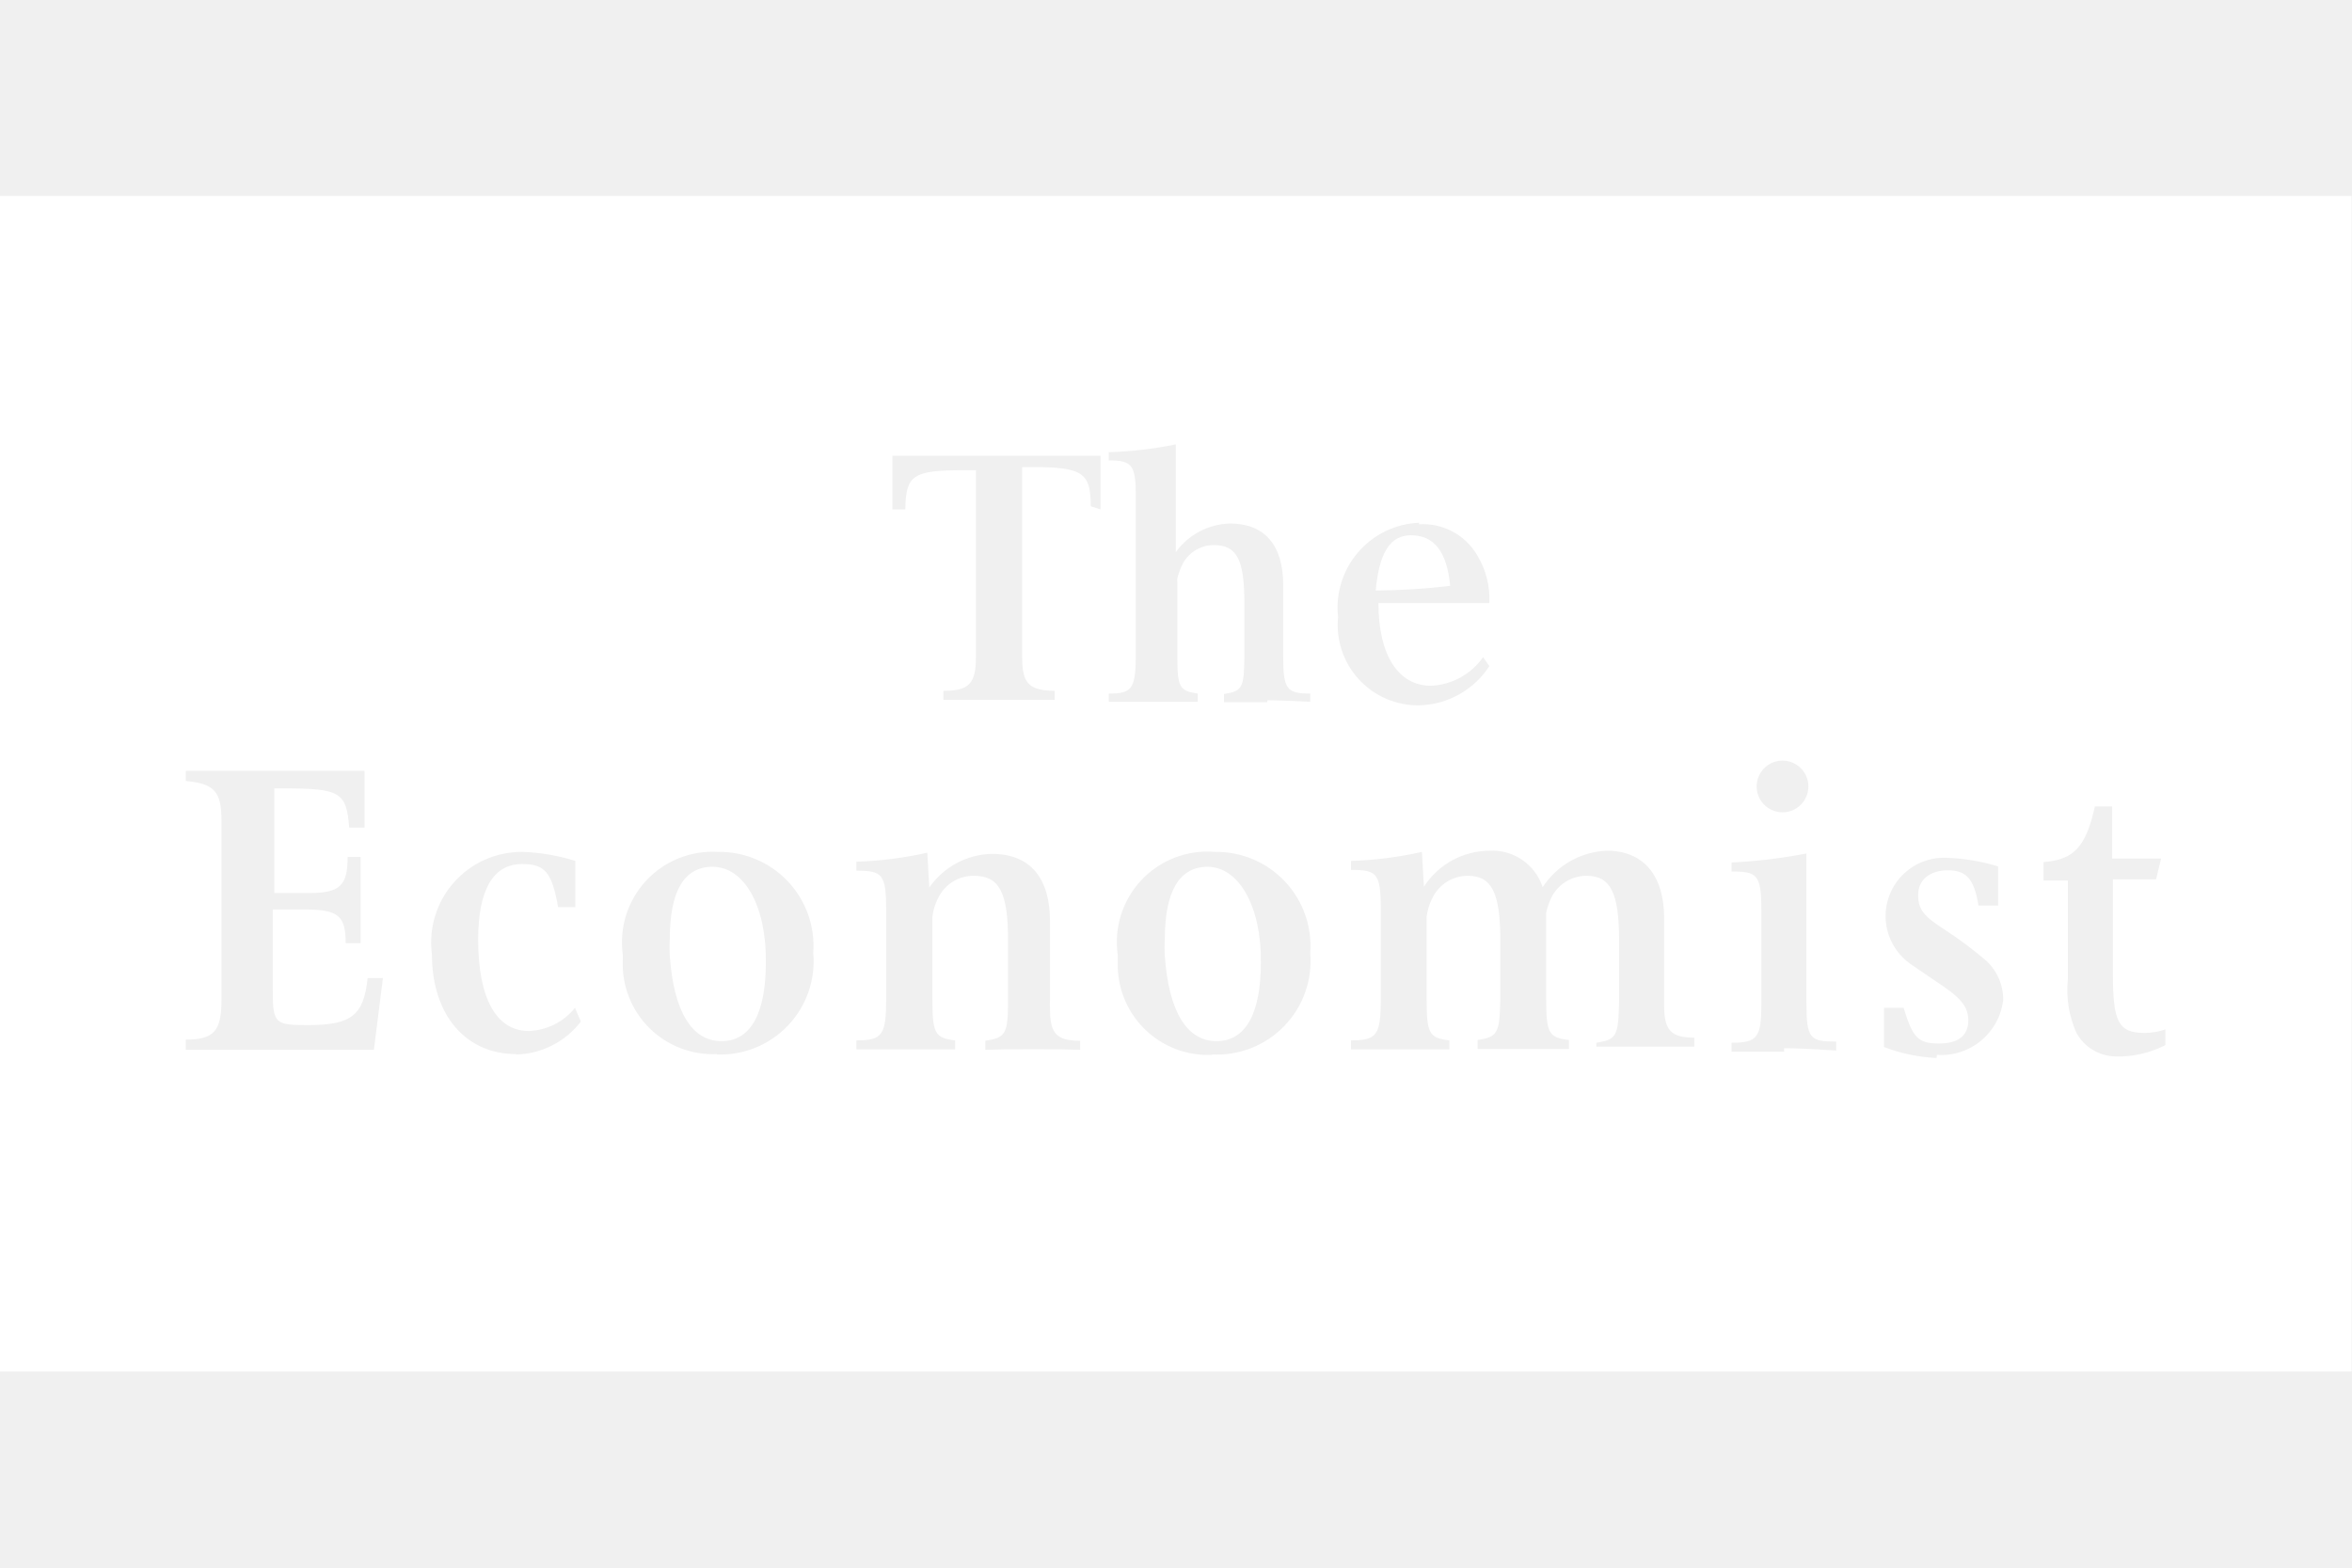
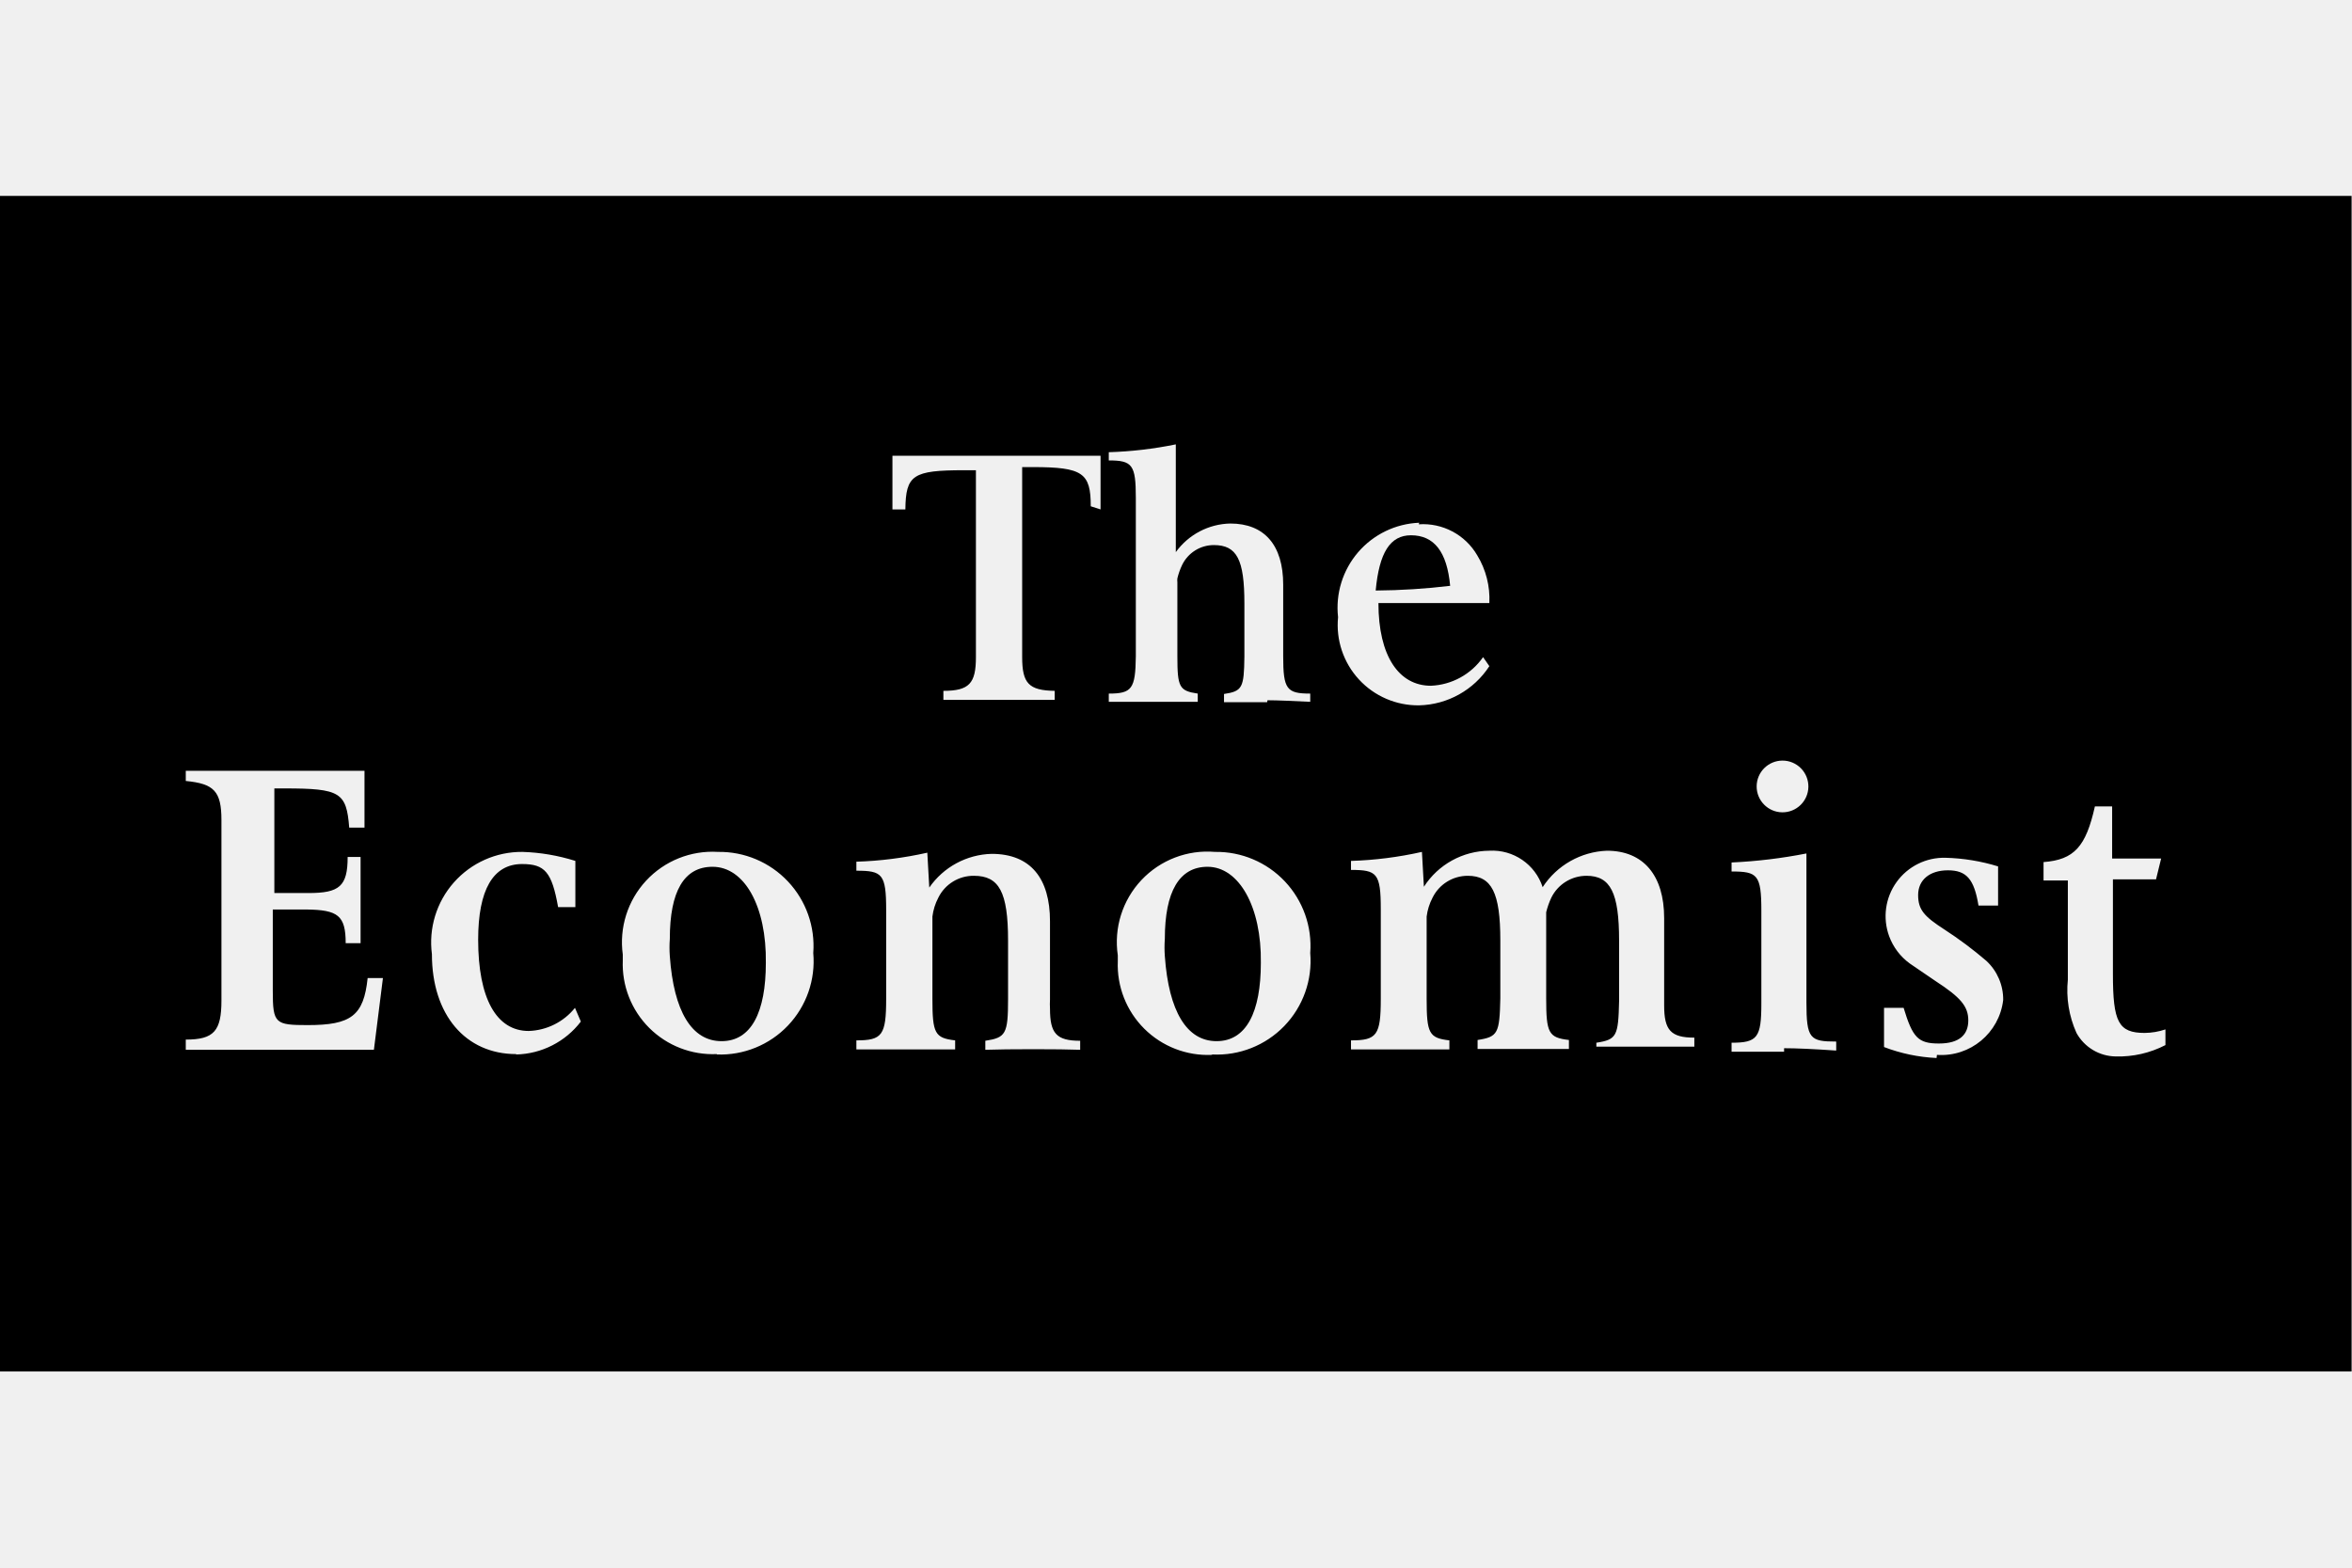
<svg xmlns="http://www.w3.org/2000/svg" viewBox="0 0 60.01 40">
  <defs>
-     <style>.a{fill:#fff;}</style>
+     <style>.a{fill:#000}</style>
  </defs>
-   <path class="a" d="M36,13.66c-.53,0-.81.44-.9,1.41A16.9,16.9,0,0,0,37,14.95C36.92,14.08,36.59,13.66,36,13.66Z" />
-   <path class="a" d="M0,5V35H60V5ZM45.48,19.41a.66.66,0,0,1,.66.67.66.66,0,1,1-.66-.67ZM9.54,26.79H8.78l-2.41,0H4.74l0-.26c.72,0,.91-.22.91-1V20.93c0-.74-.19-.93-.91-1l0-.26,1.52,0,2.41,0h.63l0,1.45-.39,0c-.07-.9-.23-1-1.65-1H7v2.67h.42l.45,0c.79,0,1-.17,1-.92h.33c0,.59,0,.91,0,1.2s0,.56,0,1H8.82c0-.71-.2-.85-1-.86H7.33l-.37,0v2.08c0,.83.06.87.89.87,1.11,0,1.43-.24,1.53-1.2l.39,0Zm3.63.11c-1.29,0-2.15-1-2.15-2.55a2.31,2.31,0,0,1,2.31-2.61,5.09,5.09,0,0,1,1.35.23l0,1.18-.44,0c-.16-.9-.34-1.1-.92-1.1h0c-.74,0-1.12.66-1.12,1.93,0,1.49.46,2.33,1.29,2.33a1.58,1.58,0,0,0,1.18-.59l.15.35A2.14,2.14,0,0,1,13.17,26.91Zm5.12,0h0a2.3,2.3,0,0,1-2.4-2.39v-.15a2.31,2.31,0,0,1,2.43-2.62,2.4,2.4,0,0,1,2.43,2.58A2.38,2.38,0,0,1,18.29,26.91Zm6.85-.11h0l0-.23c.52-.08.58-.17.58-1.06V24c0-1.24-.23-1.65-.87-1.65a1,1,0,0,0-.91.56,1.38,1.38,0,0,0-.15.48v2.1c0,.88.06,1,.58,1.06l0,.23c-.53,0-1.94,0-2.52,0l0-.23c.66,0,.76-.13.76-1.06V23.22c0-.92-.1-1-.76-1l0-.23a9.57,9.57,0,0,0,1.81-.23l.05.89a2,2,0,0,1,1.59-.86c1,0,1.49.63,1.49,1.72v2a1.86,1.86,0,0,0,0,.23c0,.63.16.82.77.82l0,.23C27.07,26.77,25.67,26.77,25.14,26.79Zm2.69-13.87c0-.85-.2-1-1.48-1h-.27v4.85c0,.67.17.85.83.86l0,.23H24.07l0-.23c.66,0,.83-.19.83-.86V12H24.6c-1.31,0-1.49.12-1.5,1l-.33,0,0-1.37,2.7,0,2.61,0,0,1.37Zm3.09,14h0a2.3,2.3,0,0,1-2.4-2.39v-.15A2.31,2.31,0,0,1,31,21.74a2.4,2.4,0,0,1,2.43,2.58A2.39,2.39,0,0,1,30.93,26.91Zm1.41-9-1.1,0,0-.21c.47-.07.51-.16.52-.95V15.4c0-1.12-.19-1.49-.78-1.49a.9.9,0,0,0-.81.51,1.72,1.72,0,0,0-.12.34.42.42,0,0,0,0,.1v1.89c0,.79.05.88.52.95l0,.21-1.11,0-1.16,0,0-.21c.59,0,.68-.12.69-.95V12.7c0-.84-.09-.95-.69-.95l0-.21a10,10,0,0,0,1.71-.2v2.75a1.76,1.76,0,0,1,1.39-.73c.87,0,1.35.55,1.35,1.56v1.83c0,.84.09.95.69.95l0,.21C33,17.89,32.59,17.87,32.34,17.87Zm3.87-4.54a1.6,1.6,0,0,1,1.49.79A2.14,2.14,0,0,1,38,15.39l-2.83,0c0,1.35.52,2.11,1.34,2.11a1.71,1.71,0,0,0,1.33-.73L38,17a2.2,2.2,0,0,1-1.79,1,2.05,2.05,0,0,1-2.07-2.25A2.17,2.17,0,0,1,36.21,13.34Zm4.53,13.46h0l0-.23c.52-.08.56-.17.58-1.06V24c0-1.22-.22-1.65-.83-1.65a1,1,0,0,0-.9.56,2,2,0,0,0-.13.37c0,.05,0,.09,0,.1v2.1c0,.88.06,1,.58,1.06l0,.23c-.53,0-1.82,0-2.33,0l0-.23c.52-.08.56-.17.58-1.06V24c0-1.22-.22-1.65-.83-1.65a1,1,0,0,0-.9.56,1.44,1.44,0,0,0-.15.48v2.1c0,.88.06,1,.58,1.06l0,.23c-.52,0-1.93,0-2.51,0l0-.23c.66,0,.76-.13.76-1.06V23.2c0-.92-.1-1-.76-1l0-.23a9.57,9.57,0,0,0,1.81-.23l.05.89A2,2,0,0,1,38,21.71a1.35,1.35,0,0,1,1.36.93A2.05,2.05,0,0,1,41,21.71c.93,0,1.46.63,1.46,1.72v2c0,.08,0,.16,0,.23,0,.63.17.82.77.82l0,.23c-.6,0-2,0-2.51,0Zm4.79,0h0l-1.34,0,0-.23c.66,0,.76-.13.76-1V23.24c0-.92-.1-1-.76-1l0-.23a13.14,13.14,0,0,0,1.91-.23v3.8c0,.93.09,1,.76,1l0,.23C46.27,26.77,45.83,26.75,45.52,26.75Zm3.89.16a4.33,4.33,0,0,1-1.34-.28l0-1,.5,0c.23.76.37.91.9.91s.75-.23.75-.59-.2-.59-.83-1l-.66-.45a1.51,1.51,0,0,1-.53-.7,1.49,1.49,0,0,1,1.44-2,5.06,5.06,0,0,1,1.34.22l0,1-.5,0c-.11-.68-.31-.9-.78-.9s-.76.25-.76.63.16.55.67.88a9.74,9.74,0,0,1,1.07.8,1.34,1.34,0,0,1,.43,1A1.59,1.59,0,0,1,49.42,26.92Zm5.84-.33a2.63,2.63,0,0,1-1.27.29,1.16,1.16,0,0,1-1-.6A2.66,2.66,0,0,1,52.76,25V22.47h-.62V22c.78-.06,1.08-.39,1.31-1.42h.44v1.33h1.25l-.13.53h-1.1v2.42c0,1.22.14,1.5.81,1.5a1.68,1.68,0,0,0,.53-.09Z" />
-   <path class="a" d="M18.18,22.12c-.73,0-1.09.63-1.09,1.84a3.27,3.27,0,0,0,0,.44c.1,1.41.56,2.17,1.32,2.17s1.13-.74,1.13-2C19.56,23.14,19,22.12,18.18,22.12Z" />
-   <path class="a" d="M30.81,22.12c-.72,0-1.09.63-1.09,1.84a3.27,3.27,0,0,0,0,.44c.1,1.41.56,2.17,1.32,2.17s1.13-.74,1.13-2C32.19,23.14,31.61,22.12,30.81,22.12Z" />
+   <path d="M36 13.66c-.53 0-.81.44-.9 1.41a17 17 0 0 0 1.9-.12c-.08-.87-.41-1.29-1-1.29" class="a" />
+   <path d="M0 5v30h60V5Zm45.48 14.41a.66.66 0 0 1 .66.67.66.66 0 1 1-.66-.67M9.54 26.79h-4.8v-.26c.72 0 .91-.22.91-1v-4.6c0-.74-.19-.93-.91-1v-.26H9.3v1.45h-.39c-.07-.9-.23-1-1.65-1H7v2.67h.87c.79 0 1-.17 1-.92h.33v2.2h-.38c0-.71-.2-.85-1-.86h-.86v2.08c0 .83.06.87.89.87 1.11 0 1.43-.24 1.53-1.2h.39Zm3.63.11c-1.29 0-2.15-1-2.15-2.55a2.31 2.31 0 0 1 2.31-2.61 5 5 0 0 1 1.35.23v1.18h-.44c-.16-.9-.34-1.1-.92-1.1-.74 0-1.12.66-1.12 1.93 0 1.49.46 2.33 1.29 2.33a1.58 1.58 0 0 0 1.18-.59l.15.35a2.14 2.14 0 0 1-1.65.84Zm5.12 0a2.3 2.3 0 0 1-2.4-2.39v-.15a2.31 2.31 0 0 1 2.43-2.62 2.4 2.4 0 0 1 2.43 2.58 2.38 2.38 0 0 1-2.46 2.59Zm6.85-.11v-.23c.52-.08.58-.17.58-1.06V24c0-1.24-.23-1.65-.87-1.65a1 1 0 0 0-.91.56 1.4 1.4 0 0 0-.15.48v2.1c0 .88.06 1 .58 1.06v.23h-2.52v-.23c.66 0 .76-.13.76-1.06v-2.27c0-.92-.1-1-.76-1v-.23a9.6 9.6 0 0 0 1.81-.23l.05.89a2 2 0 0 1 1.59-.86c1 0 1.49.63 1.49 1.72v2a2 2 0 0 0 0 .23c0 .63.16.82.77.82v.23c-.49-.02-1.89-.02-2.42 0m2.69-13.87c0-.85-.2-1-1.48-1h-.27v4.85c0 .67.17.85.83.86v.23h-2.84v-.23c.66 0 .83-.19.83-.86V12h-.3c-1.31 0-1.49.12-1.5 1h-.33v-1.37h5.31V13Zm3.09 14a2.3 2.3 0 0 1-2.4-2.39v-.15A2.31 2.31 0 0 1 31 21.74a2.4 2.4 0 0 1 2.43 2.58 2.39 2.39 0 0 1-2.5 2.59Zm1.41-9h-1.1v-.21c.47-.07.51-.16.52-.95V15.4c0-1.12-.19-1.49-.78-1.49a.9.9 0 0 0-.81.51 1.7 1.7 0 0 0-.12.34.4.4 0 0 0 0 .1v1.89c0 .79.05.88.52.95v.21h-2.27v-.21c.59 0 .68-.12.69-.95V12.7c0-.84-.09-.95-.69-.95v-.21a10 10 0 0 0 1.71-.2v2.75a1.76 1.76 0 0 1 1.39-.73c.87 0 1.35.55 1.35 1.56v1.83c0 .84.09.95.69.95v.21c-.43-.02-.84-.04-1.09-.04Zm3.87-4.54a1.6 1.6 0 0 1 1.49.79 2.14 2.14 0 0 1 .31 1.22h-2.83c0 1.35.52 2.11 1.34 2.11a1.71 1.71 0 0 0 1.33-.73L38 17a2.2 2.2 0 0 1-1.79 1 2.05 2.05 0 0 1-2.07-2.25 2.17 2.17 0 0 1 2.07-2.41Zm4.53 13.46v-.23c.52-.08.56-.17.58-1.06V24c0-1.22-.22-1.65-.83-1.65a1 1 0 0 0-.9.56 2 2 0 0 0-.13.37v2.2c0 .88.06 1 .58 1.06v.23H37.7v-.23c.52-.08.56-.17.58-1.06V24c0-1.22-.22-1.65-.83-1.65a1 1 0 0 0-.9.56 1.4 1.4 0 0 0-.15.48v2.1c0 .88.06 1 .58 1.06v.23h-2.51v-.23c.66 0 .76-.13.76-1.06V23.2c0-.92-.1-1-.76-1v-.23a9.6 9.6 0 0 0 1.81-.23l.05.89a2 2 0 0 1 1.67-.92 1.35 1.35 0 0 1 1.36.93 2.05 2.05 0 0 1 1.64-.93c.93 0 1.46.63 1.46 1.72v2.23c0 .63.17.82.77.82v.23h-2.51Zm4.79 0h-1.34v-.23c.66 0 .76-.13.76-1v-2.37c0-.92-.1-1-.76-1v-.23a13 13 0 0 0 1.91-.23v3.8c0 .93.09 1 .76 1v.23c-.58-.04-1.02-.06-1.33-.06Zm3.89.16a4.3 4.3 0 0 1-1.34-.28v-1h.5c.23.76.37.91.9.91s.75-.23.75-.59-.2-.59-.83-1l-.66-.45a1.5 1.5 0 0 1-.53-.7 1.49 1.49 0 0 1 1.44-2 5 5 0 0 1 1.34.22v1h-.5c-.11-.68-.31-.9-.78-.9s-.76.25-.76.63.16.55.67.88a10 10 0 0 1 1.07.8 1.34 1.34 0 0 1 .43 1 1.59 1.59 0 0 1-1.69 1.4Zm5.84-.33a2.6 2.6 0 0 1-1.27.29 1.16 1.16 0 0 1-1-.6 2.66 2.66 0 0 1-.22-1.36v-2.53h-.62V22c.78-.06 1.08-.39 1.31-1.42h.44v1.33h1.25l-.13.53h-1.1v2.42c0 1.22.14 1.5.81 1.5a1.7 1.7 0 0 0 .53-.09Z" class="a" />
+   <path d="M18.18 22.12c-.73 0-1.09.63-1.09 1.84a3 3 0 0 0 0 .44c.1 1.41.56 2.17 1.32 2.17s1.13-.74 1.13-2c.02-1.43-.54-2.45-1.36-2.45M30.81 22.12c-.72 0-1.09.63-1.09 1.84a3 3 0 0 0 0 .44c.1 1.41.56 2.17 1.32 2.17s1.13-.74 1.13-2c.02-1.43-.56-2.45-1.36-2.45" class="a" />
</svg>
